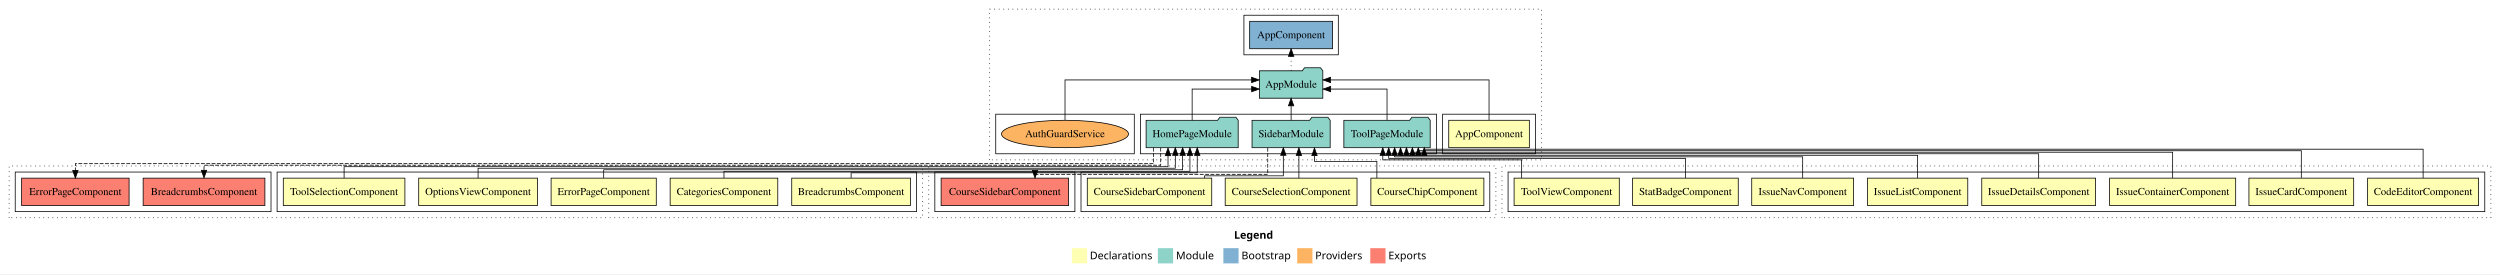
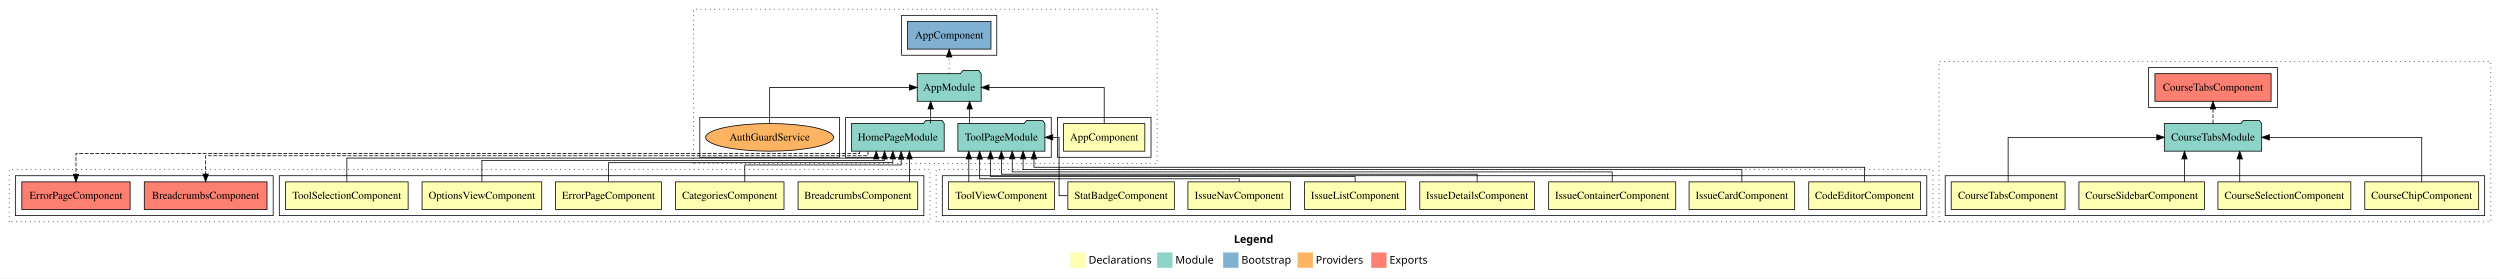
- <svg xmlns="http://www.w3.org/2000/svg" width="3284pt" height="360pt" viewBox="0.00 0.00 3284.00 360.00">
-   <g id="graph0" class="graph" transform="scale(1 1) rotate(0) translate(4 356)">
-     <polygon fill="#ffffff" stroke="transparent" points="-4,4 -4,-356 3280,-356 3280,4 -4,4" />
-     <text text-anchor="start" x="1617.009" y="-42.4" font-family="sans-serif" font-weight="bold" font-size="14.00" fill="#000000">Legend</text>
-     <polygon fill="#ffffb3" stroke="transparent" points="1404,-10 1404,-30 1424,-30 1424,-10 1404,-10" />
-     <text text-anchor="start" x="1427.629" y="-15.4" font-family="sans-serif" font-size="14.00" fill="#000000">  Declarations</text>
-     <polygon fill="#8dd3c7" stroke="transparent" points="1517,-10 1517,-30 1537,-30 1537,-10 1517,-10" />
-     <text text-anchor="start" x="1540.725" y="-15.4" font-family="sans-serif" font-size="14.00" fill="#000000">  Module</text>
-     <polygon fill="#80b1d3" stroke="transparent" points="1603,-10 1603,-30 1623,-30 1623,-10 1603,-10" />
-     <text text-anchor="start" x="1626.781" y="-15.4" font-family="sans-serif" font-size="14.00" fill="#000000">  Bootstrap</text>
-     <polygon fill="#fdb462" stroke="transparent" points="1700,-10 1700,-30 1720,-30 1720,-10 1700,-10" />
-     <text text-anchor="start" x="1723.673" y="-15.4" font-family="sans-serif" font-size="14.00" fill="#000000">  Providers</text>
-     <polygon fill="#fb8072" stroke="transparent" points="1796,-10 1796,-30 1816,-30 1816,-10 1796,-10" />
-     <text text-anchor="start" x="1819.726" y="-15.4" font-family="sans-serif" font-size="14.00" fill="#000000">  Exports</text>
+ <svg xmlns="http://www.w3.org/2000/svg" width="3258pt" height="363pt" viewBox="0.00 0.00 3258.00 363.00">
+   <g id="graph0" class="graph" transform="scale(1 1) rotate(0) translate(4 359)">
+     <polygon fill="#ffffff" stroke="transparent" points="-4,4 -4,-359 3254,-359 3254,4 -4,4" />
+     <text text-anchor="start" x="1604.009" y="-42.4" font-family="sans-serif" font-weight="bold" font-size="14.00" fill="#000000">Legend</text>
+     <polygon fill="#ffffb3" stroke="transparent" points="1391,-10 1391,-30 1411,-30 1411,-10 1391,-10" />
+     <text text-anchor="start" x="1414.629" y="-15.4" font-family="sans-serif" font-size="14.00" fill="#000000">  Declarations</text>
+     <polygon fill="#8dd3c7" stroke="transparent" points="1504,-10 1504,-30 1524,-30 1524,-10 1504,-10" />
+     <text text-anchor="start" x="1527.725" y="-15.4" font-family="sans-serif" font-size="14.00" fill="#000000">  Module</text>
+     <polygon fill="#80b1d3" stroke="transparent" points="1590,-10 1590,-30 1610,-30 1610,-10 1590,-10" />
+     <text text-anchor="start" x="1613.781" y="-15.4" font-family="sans-serif" font-size="14.00" fill="#000000">  Bootstrap</text>
+     <polygon fill="#fdb462" stroke="transparent" points="1687,-10 1687,-30 1707,-30 1707,-10 1687,-10" />
+     <text text-anchor="start" x="1710.673" y="-15.4" font-family="sans-serif" font-size="14.00" fill="#000000">  Providers</text>
+     <polygon fill="#fb8072" stroke="transparent" points="1783,-10 1783,-30 1803,-30 1803,-10 1783,-10" />
+     <text text-anchor="start" x="1806.726" y="-15.4" font-family="sans-serif" font-size="14.00" fill="#000000">  Exports</text>
    <g id="clust1" class="cluster">
-       <polygon fill="none" stroke="#000000" stroke-dasharray="1,5" points="1296,-146 1296,-344 2021,-344 2021,-146 1296,-146" />
+       <polygon fill="none" stroke="#000000" stroke-dasharray="1,5" points="900,-146 900,-347 1504,-347 1504,-146 900,-146" />
    </g>
    <g id="clust2" class="cluster">
-       <polygon fill="none" stroke="#000000" points="1891,-154 1891,-206 2013,-206 2013,-154 1891,-154" />
+       <polygon fill="none" stroke="#000000" points="1374,-154 1374,-206 1496,-206 1496,-154 1374,-154" />
    </g>
    <g id="clust4" class="cluster">
-       <polygon fill="none" stroke="#000000" points="1494,-154 1494,-206 1883,-206 1883,-154 1494,-154" />
+       <polygon fill="none" stroke="#000000" points="1098,-154 1098,-206 1366,-206 1366,-154 1098,-154" />
    </g>
    <g id="clust6" class="cluster">
-       <polygon fill="none" stroke="#000000" points="1630,-284 1630,-336 1754,-336 1754,-284 1630,-284" />
+       <polygon fill="none" stroke="#000000" points="1171,-287 1171,-339 1295,-339 1295,-287 1171,-287" />
    </g>
    <g id="clust7" class="cluster">
-       <polygon fill="none" stroke="#000000" points="1304,-154 1304,-206 1486,-206 1486,-154 1304,-154" />
+       <polygon fill="none" stroke="#000000" points="908,-154 908,-206 1090,-206 1090,-154 908,-154" />
    </g>
    <g id="clust8" class="cluster">
+       <polygon fill="none" stroke="#000000" stroke-dasharray="1,5" points="2523,-70 2523,-279 3242,-279 3242,-70 2523,-70" />
+     </g>
+     <g id="clust9" class="cluster">
+       <polygon fill="none" stroke="#000000" points="2531,-78 2531,-130 3234,-130 3234,-78 2531,-78" />
+     </g>
+     <g id="clust15" class="cluster">
+       <polygon fill="none" stroke="#000000" points="2796,-219 2796,-271 2964,-271 2964,-219 2796,-219" />
+     </g>
+     <g id="clust18" class="cluster">
      <polygon fill="none" stroke="#000000" stroke-dasharray="1,5" points="8,-70 8,-138 1208,-138 1208,-70 8,-70" />
    </g>
-     <g id="clust9" class="cluster">
+     <g id="clust19" class="cluster">
      <polygon fill="none" stroke="#000000" points="360,-78 360,-130 1200,-130 1200,-78 360,-78" />
    </g>
-     <g id="clust16" class="cluster">
+     <g id="clust26" class="cluster">
      <polygon fill="none" stroke="#000000" points="16,-78 16,-130 352,-130 352,-78 16,-78" />
    </g>
-     <g id="clust19" class="cluster">
-       <polygon fill="none" stroke="#000000" stroke-dasharray="1,5" points="1216,-70 1216,-138 1961,-138 1961,-70 1216,-70" />
-     </g>
-     <g id="clust20" class="cluster">
-       <polygon fill="none" stroke="#000000" points="1416,-78 1416,-130 1953,-130 1953,-78 1416,-78" />
-     </g>
-     <g id="clust25" class="cluster">
-       <polygon fill="none" stroke="#000000" points="1224,-78 1224,-130 1408,-130 1408,-78 1224,-78" />
-     </g>
-     <g id="clust28" class="cluster">
-       <polygon fill="none" stroke="#000000" stroke-dasharray="1,5" points="1969,-70 1969,-138 3268,-138 3268,-70 1969,-70" />
-     </g>
    <g id="clust29" class="cluster">
-       <polygon fill="none" stroke="#000000" points="1977,-78 1977,-130 3260,-130 3260,-78 1977,-78" />
+       <polygon fill="none" stroke="#000000" stroke-dasharray="1,5" points="1216,-70 1216,-138 2515,-138 2515,-70 1216,-70" />
+     </g>
+     <g id="clust30" class="cluster">
+       <polygon fill="none" stroke="#000000" points="1224,-78 1224,-130 2507,-130 2507,-78 1224,-78" />
    </g>
    <g id="node1" class="node">
-       <polygon fill="#ffffb3" stroke="#000000" points="2004.94,-198 1899.06,-198 1899.06,-162 2004.94,-162 2004.94,-198" />
-       <text text-anchor="middle" x="1952" y="-175.8" font-family="Times,serif" font-size="14.00" fill="#000000">AppComponent</text>
+       <polygon fill="#ffffb3" stroke="#000000" points="1487.94,-198 1382.06,-198 1382.06,-162 1487.94,-162 1487.94,-198" />
+       <text text-anchor="middle" x="1435" y="-175.8" font-family="Times,serif" font-size="14.00" fill="#000000">AppComponent</text>
    </g>
    <g id="node2" class="node">
-       <polygon fill="#8dd3c7" stroke="#000000" points="1733.657,-263 1730.657,-267 1709.657,-267 1706.657,-263 1650.343,-263 1650.343,-227 1733.657,-227 1733.657,-263" />
-       <text text-anchor="middle" x="1692" y="-240.8" font-family="Times,serif" font-size="14.00" fill="#000000">AppModule</text>
+       <polygon fill="#8dd3c7" stroke="#000000" points="1274.657,-263 1271.657,-267 1250.657,-267 1247.657,-263 1191.343,-263 1191.343,-227 1274.657,-227 1274.657,-263" />
+       <text text-anchor="middle" x="1233" y="-240.8" font-family="Times,serif" font-size="14.00" fill="#000000">AppModule</text>
    </g>
    <g id="edge1" class="edge">
-       <path fill="none" stroke="#000000" d="M1952,-198.284C1952,-219.321 1952,-251 1952,-251 1952,-251 1743.774,-251 1743.774,-251" />
-       <polygon fill="#000000" stroke="#000000" points="1743.774,-247.5 1733.774,-251 1743.774,-254.5 1743.774,-247.5" />
-     </g>
-     <g id="node6" class="node">
-       <polygon fill="#80b1d3" stroke="#000000" points="1746.439,-328 1637.561,-328 1637.561,-292 1746.439,-292 1746.439,-328" />
-       <text text-anchor="middle" x="1692" y="-305.8" font-family="Times,serif" font-size="14.00" fill="#000000">AppComponent </text>
-     </g>
-     <g id="edge5" class="edge">
-       <path fill="none" stroke="#000000" stroke-dasharray="1,5" d="M1692,-263.106C1692,-263.106 1692,-281.991 1692,-281.991" />
-       <polygon fill="#000000" stroke="#000000" points="1688.5,-281.991 1692,-291.991 1695.5,-281.991 1688.5,-281.991" />
+       <path fill="none" stroke="#000000" d="M1435,-198.106C1435,-217.339 1435,-245 1435,-245 1435,-245 1284.854,-245 1284.854,-245" />
+       <polygon fill="#000000" stroke="#000000" points="1284.855,-241.5 1274.854,-245 1284.854,-248.5 1284.855,-241.5" />
+     </g>
+     <g id="node5" class="node">
+       <polygon fill="#80b1d3" stroke="#000000" points="1287.439,-331 1178.561,-331 1178.561,-295 1287.439,-295 1287.439,-331" />
+       <text text-anchor="middle" x="1233" y="-308.8" font-family="Times,serif" font-size="14.00" fill="#000000">AppComponent </text>
+     </g>
+     <g id="edge4" class="edge">
+       <path fill="none" stroke="#000000" stroke-dasharray="1,5" d="M1233,-263.223C1233,-263.223 1233,-284.727 1233,-284.727" />
+       <polygon fill="#000000" stroke="#000000" points="1229.5,-284.727 1233,-294.727 1236.5,-284.727 1229.5,-284.727" />
    </g>
    <g id="node3" class="node">
-       <polygon fill="#8dd3c7" stroke="#000000" points="1622.473,-198 1619.473,-202 1598.473,-202 1595.473,-198 1501.527,-198 1501.527,-162 1622.473,-162 1622.473,-198" />
-       <text text-anchor="middle" x="1562" y="-175.8" font-family="Times,serif" font-size="14.00" fill="#000000">HomePageModule</text>
+       <polygon fill="#8dd3c7" stroke="#000000" points="1226.473,-198 1223.473,-202 1202.473,-202 1199.473,-198 1105.527,-198 1105.527,-162 1226.473,-162 1226.473,-198" />
+       <text text-anchor="middle" x="1166" y="-175.8" font-family="Times,serif" font-size="14.00" fill="#000000">HomePageModule</text>
    </g>
    <g id="edge2" class="edge">
-       <path fill="none" stroke="#000000" d="M1562,-198.023C1562,-215.373 1562,-239 1562,-239 1562,-239 1640.152,-239 1640.152,-239" />
-       <polygon fill="#000000" stroke="#000000" points="1640.152,-242.5 1650.152,-239 1640.152,-235.5 1640.152,-242.5" />
-     </g>
-     <g id="node13" class="node">
+       <path fill="none" stroke="#000000" d="M1208.829,-198.106C1208.829,-198.106 1208.829,-216.991 1208.829,-216.991" />
+       <polygon fill="#000000" stroke="#000000" points="1205.329,-216.991 1208.829,-226.991 1212.329,-216.991 1205.329,-216.991" />
+     </g>
+     <g id="node18" class="node">
      <polygon fill="#fb8072" stroke="#000000" points="343.97,-122 184.03,-122 184.03,-86 343.97,-86 343.97,-122" />
      <text text-anchor="middle" x="264" y="-99.8" font-family="Times,serif" font-size="14.00" fill="#000000">BreadcrumbsComponent </text>
    </g>
-     <g id="edge12" class="edge">
-       <path fill="none" stroke="#000000" stroke-dasharray="5,2" d="M1520.705,-161.898C1520.705,-150.914 1520.705,-139 1520.705,-139 1520.705,-139 264,-139 264,-139 264,-139 264,-132.32 264,-132.32" />
-       <polygon fill="#000000" stroke="#000000" points="267.5,-132.32 264,-122.32 260.5,-132.32 267.5,-132.32" />
-     </g>
-     <g id="node14" class="node">
+     <g id="edge16" class="edge">
+       <path fill="none" stroke="#000000" stroke-dasharray="5,2" d="M1127.131,-161.81C1127.131,-158.462 1127.131,-156 1127.131,-156 1127.131,-156 264,-156 264,-156 264,-156 264,-132.187 264,-132.187" />
+       <polygon fill="#000000" stroke="#000000" points="267.5,-132.187 264,-122.187 260.5,-132.187 267.5,-132.187" />
+     </g>
+     <g id="node19" class="node">
      <polygon fill="#fb8072" stroke="#000000" points="165.579,-122 24.421,-122 24.421,-86 165.579,-86 165.579,-122" />
      <text text-anchor="middle" x="95" y="-99.8" font-family="Times,serif" font-size="14.00" fill="#000000">ErrorPageComponent </text>
    </g>
-     <g id="edge13" class="edge">
-       <path fill="none" stroke="#000000" stroke-dasharray="5,2" d="M1511.109,-161.87C1511.109,-151.685 1511.109,-141 1511.109,-141 1511.109,-141 95,-141 95,-141 95,-141 95,-132.066 95,-132.066" />
-       <polygon fill="#000000" stroke="#000000" points="98.5,-132.066 95,-122.066 91.5,-132.066 98.5,-132.066" />
+     <g id="edge17" class="edge">
+       <path fill="none" stroke="#000000" stroke-dasharray="5,2" d="M1116.322,-161.92C1116.322,-160.154 1116.322,-159 1116.322,-159 1116.322,-159 95,-159 95,-159 95,-159 95,-132.009 95,-132.009" />
+       <polygon fill="#000000" stroke="#000000" points="98.5,-132.009 95,-122.009 91.5,-132.009 98.5,-132.009" />
    </g>
    <g id="node4" class="node">
-       <polygon fill="#8dd3c7" stroke="#000000" points="1743.313,-198 1740.313,-202 1719.313,-202 1716.313,-198 1640.687,-198 1640.687,-162 1743.313,-162 1743.313,-198" />
-       <text text-anchor="middle" x="1692" y="-175.8" font-family="Times,serif" font-size="14.00" fill="#000000">SidebarModule</text>
+       <polygon fill="#8dd3c7" stroke="#000000" points="1357.705,-198 1354.705,-202 1333.705,-202 1330.705,-198 1244.295,-198 1244.295,-162 1357.705,-162 1357.705,-198" />
+       <text text-anchor="middle" x="1301" y="-175.8" font-family="Times,serif" font-size="14.00" fill="#000000">ToolPageModule</text>
    </g>
    <g id="edge3" class="edge">
-       <path fill="none" stroke="#000000" d="M1692,-198.106C1692,-198.106 1692,-216.991 1692,-216.991" />
-       <polygon fill="#000000" stroke="#000000" points="1688.5,-216.991 1692,-226.991 1695.5,-216.991 1688.5,-216.991" />
-     </g>
-     <g id="node18" class="node">
-       <polygon fill="#fb8072" stroke="#000000" points="1399.752,-122 1232.248,-122 1232.248,-86 1399.752,-86 1399.752,-122" />
-       <text text-anchor="middle" x="1316" y="-99.8" font-family="Times,serif" font-size="14.00" fill="#000000">CourseSidebarComponent </text>
-     </g>
-     <g id="edge17" class="edge">
-       <path fill="none" stroke="#000000" stroke-dasharray="5,2" d="M1661.306,-161.76C1661.306,-146.429 1661.306,-127 1661.306,-127 1661.306,-127 1355.596,-127 1355.596,-127 1355.596,-127 1355.596,-126.512 1355.596,-126.512" />
-       <polygon fill="#000000" stroke="#000000" points="1359.096,-132.122 1355.596,-122.122 1352.096,-132.122 1359.096,-132.122" />
-     </g>
-     <g id="node5" class="node">
-       <polygon fill="#8dd3c7" stroke="#000000" points="1874.705,-198 1871.705,-202 1850.705,-202 1847.705,-198 1761.295,-198 1761.295,-162 1874.705,-162 1874.705,-198" />
-       <text text-anchor="middle" x="1818" y="-175.8" font-family="Times,serif" font-size="14.00" fill="#000000">ToolPageModule</text>
-     </g>
-     <g id="edge4" class="edge">
-       <path fill="none" stroke="#000000" d="M1818,-198.023C1818,-215.373 1818,-239 1818,-239 1818,-239 1743.956,-239 1743.956,-239" />
-       <polygon fill="#000000" stroke="#000000" points="1743.956,-235.5 1733.956,-239 1743.956,-242.5 1743.956,-235.5" />
+       <path fill="none" stroke="#000000" d="M1259.613,-198.106C1259.613,-198.106 1259.613,-216.991 1259.613,-216.991" />
+       <polygon fill="#000000" stroke="#000000" points="1256.113,-216.991 1259.613,-226.991 1263.113,-216.991 1256.113,-216.991" />
+     </g>
+     <g id="node6" class="node">
+       <ellipse fill="#fdb462" stroke="#000000" cx="999" cy="-180" rx="83.367" ry="18" />
+       <text text-anchor="middle" x="999" y="-175.8" font-family="Times,serif" font-size="14.00" fill="#000000">AuthGuardService</text>
+     </g>
+     <g id="edge5" class="edge">
+       <path fill="none" stroke="#000000" d="M999,-198.106C999,-217.339 999,-245 999,-245 999,-245 1181.166,-245 1181.166,-245" />
+       <polygon fill="#000000" stroke="#000000" points="1181.166,-248.5 1191.166,-245 1181.166,-241.5 1181.166,-248.5" />
    </g>
    <g id="node7" class="node">
-       <ellipse fill="#fdb462" stroke="#000000" cx="1395" cy="-180" rx="83.367" ry="18" />
-       <text text-anchor="middle" x="1395" y="-175.8" font-family="Times,serif" font-size="14.00" fill="#000000">AuthGuardService</text>
+       <polygon fill="#ffffb3" stroke="#000000" points="3226.216,-122 3077.784,-122 3077.784,-86 3226.216,-86 3226.216,-122" />
+       <text text-anchor="middle" x="3152" y="-99.8" font-family="Times,serif" font-size="14.00" fill="#000000">CourseChipComponent</text>
+     </g>
+     <g id="node11" class="node">
+       <polygon fill="#8dd3c7" stroke="#000000" points="2943.419,-198 2940.419,-202 2919.419,-202 2916.419,-198 2816.581,-198 2816.581,-162 2943.419,-162 2943.419,-198" />
+       <text text-anchor="middle" x="2880" y="-175.8" font-family="Times,serif" font-size="14.00" fill="#000000">CourseTabsModule</text>
    </g>
    <g id="edge6" class="edge">
-       <path fill="none" stroke="#000000" d="M1395,-198.284C1395,-219.321 1395,-251 1395,-251 1395,-251 1640.077,-251 1640.077,-251" />
-       <polygon fill="#000000" stroke="#000000" points="1640.077,-254.5 1650.077,-251 1640.077,-247.5 1640.077,-254.5" />
+       <path fill="none" stroke="#000000" d="M3152,-122.011C3152,-144.485 3152,-180 3152,-180 3152,-180 2953.429,-180 2953.429,-180" />
+       <polygon fill="#000000" stroke="#000000" points="2953.429,-176.5 2943.429,-180 2953.429,-183.5 2953.429,-176.5" />
    </g>
    <g id="node8" class="node">
+       <polygon fill="#ffffb3" stroke="#000000" points="3059.587,-122 2886.413,-122 2886.413,-86 3059.587,-86 3059.587,-122" />
+       <text text-anchor="middle" x="2973" y="-99.8" font-family="Times,serif" font-size="14.00" fill="#000000">CourseSelectionComponent</text>
+     </g>
+     <g id="edge7" class="edge">
+       <path fill="none" stroke="#000000" d="M2914.833,-122.011C2914.833,-122.011 2914.833,-151.855 2914.833,-151.855" />
+       <polygon fill="#000000" stroke="#000000" points="2911.333,-151.855 2914.833,-161.855 2918.333,-151.855 2911.333,-151.855" />
+     </g>
+     <g id="node9" class="node">
+       <polygon fill="#ffffb3" stroke="#000000" points="2868.752,-122 2705.248,-122 2705.248,-86 2868.752,-86 2868.752,-122" />
+       <text text-anchor="middle" x="2787" y="-99.8" font-family="Times,serif" font-size="14.00" fill="#000000">CourseSidebarComponent</text>
+     </g>
+     <g id="edge8" class="edge">
+       <path fill="none" stroke="#000000" d="M2842.834,-122.011C2842.834,-122.011 2842.834,-151.855 2842.834,-151.855" />
+       <polygon fill="#000000" stroke="#000000" points="2839.334,-151.855 2842.834,-161.855 2846.334,-151.855 2839.334,-151.855" />
+     </g>
+     <g id="node10" class="node">
+       <polygon fill="#ffffb3" stroke="#000000" points="2687.201,-122 2538.799,-122 2538.799,-86 2687.201,-86 2687.201,-122" />
+       <text text-anchor="middle" x="2613" y="-99.8" font-family="Times,serif" font-size="14.00" fill="#000000">CourseTabsComponent</text>
+     </g>
+     <g id="edge9" class="edge">
+       <path fill="none" stroke="#000000" d="M2613,-122.011C2613,-144.485 2613,-180 2613,-180 2613,-180 2806.725,-180 2806.725,-180" />
+       <polygon fill="#000000" stroke="#000000" points="2806.725,-183.5 2816.725,-180 2806.725,-176.5 2806.725,-183.5" />
+     </g>
+     <g id="node12" class="node">
+       <polygon fill="#fb8072" stroke="#000000" points="2955.701,-263 2804.299,-263 2804.299,-227 2955.701,-227 2955.701,-263" />
+       <text text-anchor="middle" x="2880" y="-240.8" font-family="Times,serif" font-size="14.00" fill="#000000">CourseTabsComponent </text>
+     </g>
+     <g id="edge10" class="edge">
+       <path fill="none" stroke="#000000" stroke-dasharray="5,2" d="M2880,-198.106C2880,-198.106 2880,-216.991 2880,-216.991" />
+       <polygon fill="#000000" stroke="#000000" points="2876.5,-216.991 2880,-226.991 2883.5,-216.991 2876.5,-216.991" />
+     </g>
+     <g id="node13" class="node">
      <polygon fill="#ffffb3" stroke="#000000" points="1191.969,-122 1036.031,-122 1036.031,-86 1191.969,-86 1191.969,-122" />
      <text text-anchor="middle" x="1114" y="-99.8" font-family="Times,serif" font-size="14.00" fill="#000000">BreadcrumbsComponent</text>
    </g>
-     <g id="edge7" class="edge">
-       <path fill="none" stroke="#000000" d="M1114,-122.169C1114,-126.046 1114,-129 1114,-129 1114,-129 1568.684,-129 1568.684,-129 1568.684,-129 1568.684,-151.876 1568.684,-151.876" />
-       <polygon fill="#000000" stroke="#000000" points="1565.184,-151.876 1568.684,-161.876 1572.184,-151.876 1565.184,-151.876" />
-     </g>
-     <g id="node9" class="node">
+     <g id="edge11" class="edge">
+       <path fill="none" stroke="#000000" d="M1181.176,-122.011C1181.176,-122.011 1181.176,-151.855 1181.176,-151.855" />
+       <polygon fill="#000000" stroke="#000000" points="1177.676,-151.855 1181.176,-161.855 1184.676,-151.855 1177.676,-151.855" />
+     </g>
+     <g id="node14" class="node">
      <polygon fill="#ffffb3" stroke="#000000" points="1017.699,-122 876.301,-122 876.301,-86 1017.699,-86 1017.699,-122" />
      <text text-anchor="middle" x="947" y="-99.8" font-family="Times,serif" font-size="14.00" fill="#000000">CategoriesComponent</text>
    </g>
-     <g id="edge8" class="edge">
-       <path fill="none" stroke="#000000" d="M947,-122.159C947,-127.043 947,-131 947,-131 947,-131 1559.088,-131 1559.088,-131 1559.088,-131 1559.088,-151.754 1559.088,-151.754" />
-       <polygon fill="#000000" stroke="#000000" points="1555.589,-151.754 1559.088,-161.754 1562.589,-151.754 1555.589,-151.754" />
-     </g>
-     <g id="node10" class="node">
+     <g id="edge12" class="edge">
+       <path fill="none" stroke="#000000" d="M966.583,-122.127C966.583,-132.711 966.583,-144 966.583,-144 966.583,-144 1170.367,-144 1170.367,-144 1170.367,-144 1170.367,-151.578 1170.367,-151.578" />
+       <polygon fill="#000000" stroke="#000000" points="1166.867,-151.578 1170.367,-161.578 1173.867,-151.578 1166.867,-151.578" />
+     </g>
+     <g id="node15" class="node">
      <polygon fill="#ffffb3" stroke="#000000" points="858.079,-122 719.921,-122 719.921,-86 858.079,-86 858.079,-122" />
      <text text-anchor="middle" x="789" y="-99.8" font-family="Times,serif" font-size="14.00" fill="#000000">ErrorPageComponent</text>
    </g>
-     <g id="edge9" class="edge">
-       <path fill="none" stroke="#000000" d="M789,-122.201C789,-128.028 789,-133 789,-133 789,-133 1549.493,-133 1549.493,-133 1549.493,-133 1549.493,-151.963 1549.493,-151.963" />
-       <polygon fill="#000000" stroke="#000000" points="1545.993,-151.963 1549.493,-161.963 1552.993,-151.963 1545.993,-151.963" />
-     </g>
-     <g id="node11" class="node">
+     <g id="edge13" class="edge">
+       <path fill="none" stroke="#000000" d="M789,-122.485C789,-134.14 789,-147 789,-147 789,-147 1159.558,-147 1159.558,-147 1159.558,-147 1159.558,-151.955 1159.558,-151.955" />
+       <polygon fill="#000000" stroke="#000000" points="1156.058,-151.955 1159.558,-161.955 1163.058,-151.955 1156.058,-151.955" />
+     </g>
+     <g id="node16" class="node">
      <polygon fill="#ffffb3" stroke="#000000" points="701.983,-122 546.017,-122 546.017,-86 701.983,-86 701.983,-122" />
      <text text-anchor="middle" x="624" y="-99.8" font-family="Times,serif" font-size="14.00" fill="#000000">OptionsViewComponent</text>
    </g>
-     <g id="edge10" class="edge">
-       <path fill="none" stroke="#000000" d="M624,-122.033C624,-128.853 624,-135 624,-135 624,-135 1539.897,-135 1539.897,-135 1539.897,-135 1539.897,-151.956 1539.897,-151.956" />
-       <polygon fill="#000000" stroke="#000000" points="1536.397,-151.956 1539.897,-161.956 1543.397,-151.956 1536.397,-151.956" />
-     </g>
-     <g id="node12" class="node">
+     <g id="edge14" class="edge">
+       <path fill="none" stroke="#000000" d="M624,-122.18C624,-135.038 624,-150 624,-150 624,-150 1148.749,-150 1148.749,-150 1148.749,-150 1148.749,-151.857 1148.749,-151.857" />
+       <polygon fill="#000000" stroke="#000000" points="1145.249,-151.857 1148.749,-161.857 1152.249,-151.857 1145.249,-151.857" />
+     </g>
+     <g id="node17" class="node">
      <polygon fill="#ffffb3" stroke="#000000" points="527.874,-122 368.126,-122 368.126,-86 527.874,-86 527.874,-122" />
      <text text-anchor="middle" x="448" y="-99.8" font-family="Times,serif" font-size="14.00" fill="#000000">ToolSelectionComponent</text>
    </g>
-     <g id="edge11" class="edge">
-       <path fill="none" stroke="#000000" d="M448,-122.045C448,-129.749 448,-137 448,-137 448,-137 1530.301,-137 1530.301,-137 1530.301,-137 1530.301,-151.515 1530.301,-151.515" />
-       <polygon fill="#000000" stroke="#000000" points="1526.801,-151.514 1530.301,-161.515 1533.801,-151.515 1526.801,-151.514" />
-     </g>
-     <g id="node15" class="node">
-       <polygon fill="#ffffb3" stroke="#000000" points="1945.216,-122 1796.784,-122 1796.784,-86 1945.216,-86 1945.216,-122" />
-       <text text-anchor="middle" x="1871" y="-99.8" font-family="Times,serif" font-size="14.00" fill="#000000">CourseChipComponent</text>
-     </g>
-     <g id="edge14" class="edge">
-       <path fill="none" stroke="#000000" d="M1804.663,-122.127C1804.663,-132.711 1804.663,-144 1804.663,-144 1804.663,-144 1722.694,-144 1722.694,-144 1722.694,-144 1722.694,-151.578 1722.694,-151.578" />
-       <polygon fill="#000000" stroke="#000000" points="1719.194,-151.578 1722.694,-161.578 1726.194,-151.578 1719.194,-151.578" />
-     </g>
-     <g id="node16" class="node">
-       <polygon fill="#ffffb3" stroke="#000000" points="1778.587,-122 1605.413,-122 1605.413,-86 1778.587,-86 1778.587,-122" />
-       <text text-anchor="middle" x="1692" y="-99.8" font-family="Times,serif" font-size="14.00" fill="#000000">CourseSelectionComponent</text>
-     </g>
    <g id="edge15" class="edge">
-       <path fill="none" stroke="#000000" d="M1702.231,-122.011C1702.231,-122.011 1702.231,-151.855 1702.231,-151.855" />
-       <polygon fill="#000000" stroke="#000000" points="1698.731,-151.855 1702.231,-161.855 1705.731,-151.855 1698.731,-151.855" />
-     </g>
-     <g id="node17" class="node">
-       <polygon fill="#ffffb3" stroke="#000000" points="1587.752,-122 1424.248,-122 1424.248,-86 1587.752,-86 1587.752,-122" />
-       <text text-anchor="middle" x="1506" y="-99.8" font-family="Times,serif" font-size="14.00" fill="#000000">CourseSidebarComponent</text>
-     </g>
-     <g id="edge16" class="edge">
-       <path fill="none" stroke="#000000" d="M1578.28,-122.08C1578.28,-123.846 1578.28,-125 1578.28,-125 1578.28,-125 1681.769,-125 1681.769,-125 1681.769,-125 1681.769,-151.991 1681.769,-151.991" />
-       <polygon fill="#000000" stroke="#000000" points="1678.269,-151.991 1681.769,-161.991 1685.269,-151.991 1678.269,-151.991" />
-     </g>
-     <g id="node19" class="node">
-       <polygon fill="#ffffb3" stroke="#000000" points="3251.878,-122 3106.122,-122 3106.122,-86 3251.878,-86 3251.878,-122" />
-       <text text-anchor="middle" x="3179" y="-99.8" font-family="Times,serif" font-size="14.00" fill="#000000">CodeEditorComponent</text>
+       <path fill="none" stroke="#000000" d="M448,-122.246C448,-136.177 448,-153 448,-153 448,-153 1137.94,-153 1137.94,-153 1137.94,-153 1137.94,-153.884 1137.94,-153.884" />
+       <polygon fill="#000000" stroke="#000000" points="1134.44,-151.841 1137.94,-161.841 1141.44,-151.841 1134.44,-151.841" />
+     </g>
+     <g id="node20" class="node">
+       <polygon fill="#ffffb3" stroke="#000000" points="2498.878,-122 2353.122,-122 2353.122,-86 2498.878,-86 2498.878,-122" />
+       <text text-anchor="middle" x="2426" y="-99.8" font-family="Times,serif" font-size="14.00" fill="#000000">CodeEditorComponent</text>
    </g>
    <g id="edge18" class="edge">
-       <path fill="none" stroke="#000000" d="M3179,-122.027C3179,-138.398 3179,-160 3179,-160 3179,-160 1866.831,-160 1866.831,-160 1866.831,-160 1866.831,-160.185 1866.831,-160.185" />
-       <polygon fill="#000000" stroke="#000000" points="1863.332,-151.845 1866.831,-161.846 1870.332,-151.846 1863.332,-151.845" />
-     </g>
-     <g id="node20" class="node">
-       <polygon fill="#ffffb3" stroke="#000000" points="3087.809,-122 2950.191,-122 2950.191,-86 3087.809,-86 3087.809,-122" />
-       <text text-anchor="middle" x="3019" y="-99.8" font-family="Times,serif" font-size="14.00" fill="#000000">IssueCardComponent</text>
+       <path fill="none" stroke="#000000" d="M2426,-122.066C2426,-131.459 2426,-141 2426,-141 2426,-141 1343.452,-141 1343.452,-141 1343.452,-141 1343.452,-151.87 1343.452,-151.87" />
+       <polygon fill="#000000" stroke="#000000" points="1339.952,-151.87 1343.452,-161.87 1346.952,-151.87 1339.952,-151.87" />
+     </g>
+     <g id="node21" class="node">
+       <polygon fill="#ffffb3" stroke="#000000" points="2334.809,-122 2197.191,-122 2197.191,-86 2334.809,-86 2334.809,-122" />
+       <text text-anchor="middle" x="2266" y="-99.8" font-family="Times,serif" font-size="14.00" fill="#000000">IssueCardComponent</text>
    </g>
    <g id="edge19" class="edge">
-       <path fill="none" stroke="#000000" d="M3019,-122.282C3019,-137.948 3019,-158 3019,-158 3019,-158 1859.06,-158 1859.06,-158 1859.06,-158 1859.06,-158.383 1859.06,-158.383" />
-       <polygon fill="#000000" stroke="#000000" points="1855.561,-151.832 1859.06,-161.832 1862.561,-151.832 1855.561,-151.832" />
-     </g>
-     <g id="node21" class="node">
-       <polygon fill="#ffffb3" stroke="#000000" points="2932.805,-122 2767.195,-122 2767.195,-86 2932.805,-86 2932.805,-122" />
-       <text text-anchor="middle" x="2850" y="-99.8" font-family="Times,serif" font-size="14.00" fill="#000000">IssueContainerComponent</text>
+       <path fill="none" stroke="#000000" d="M2266,-122.194C2266,-130.278 2266,-138 2266,-138 2266,-138 1329.301,-138 1329.301,-138 1329.301,-138 1329.301,-151.945 1329.301,-151.945" />
+       <polygon fill="#000000" stroke="#000000" points="1325.801,-151.944 1329.301,-161.945 1332.801,-151.945 1325.801,-151.944" />
+     </g>
+     <g id="node22" class="node">
+       <polygon fill="#ffffb3" stroke="#000000" points="2179.805,-122 2014.195,-122 2014.195,-86 2179.805,-86 2179.805,-122" />
+       <text text-anchor="middle" x="2097" y="-99.8" font-family="Times,serif" font-size="14.00" fill="#000000">IssueContainerComponent</text>
    </g>
    <g id="edge20" class="edge">
-       <path fill="none" stroke="#000000" d="M2850,-122.187C2850,-137.182 2850,-156 2850,-156 2850,-156 1851.289,-156 1851.289,-156 1851.289,-156 1851.289,-156.581 1851.289,-156.581" />
-       <polygon fill="#000000" stroke="#000000" points="1847.79,-151.81 1851.289,-161.81 1854.79,-151.81 1847.79,-151.81" />
-     </g>
-     <g id="node22" class="node">
-       <polygon fill="#ffffb3" stroke="#000000" points="2748.749,-122 2599.251,-122 2599.251,-86 2748.749,-86 2748.749,-122" />
-       <text text-anchor="middle" x="2674" y="-99.8" font-family="Times,serif" font-size="14.00" fill="#000000">IssueDetailsComponent</text>
+       <path fill="none" stroke="#000000" d="M2097,-122.033C2097,-128.853 2097,-135 2097,-135 2097,-135 1315.151,-135 1315.151,-135 1315.151,-135 1315.151,-151.956 1315.151,-151.956" />
+       <polygon fill="#000000" stroke="#000000" points="1311.651,-151.956 1315.151,-161.956 1318.651,-151.956 1311.651,-151.956" />
+     </g>
+     <g id="node23" class="node">
+       <polygon fill="#ffffb3" stroke="#000000" points="1995.749,-122 1846.251,-122 1846.251,-86 1995.749,-86 1995.749,-122" />
+       <text text-anchor="middle" x="1921" y="-99.8" font-family="Times,serif" font-size="14.00" fill="#000000">IssueDetailsComponent</text>
    </g>
    <g id="edge21" class="edge">
-       <path fill="none" stroke="#000000" d="M2674,-122.051C2674,-136.373 2674,-154 2674,-154 2674,-154 1843.518,-154 1843.518,-154 1843.518,-154 1843.518,-154.794 1843.518,-154.794" />
-       <polygon fill="#000000" stroke="#000000" points="1840.018,-151.942 1843.518,-161.942 1847.018,-151.942 1840.018,-151.942" />
-     </g>
-     <g id="node23" class="node">
-       <polygon fill="#ffffb3" stroke="#000000" points="2580.875,-122 2449.125,-122 2449.125,-86 2580.875,-86 2580.875,-122" />
-       <text text-anchor="middle" x="2515" y="-99.8" font-family="Times,serif" font-size="14.00" fill="#000000">IssueListComponent</text>
+       <path fill="none" stroke="#000000" d="M1921,-122.207C1921,-127.555 1921,-132 1921,-132 1921,-132 1301,-132 1301,-132 1301,-132 1301,-151.853 1301,-151.853" />
+       <polygon fill="#000000" stroke="#000000" points="1297.5,-151.853 1301,-161.853 1304.5,-151.853 1297.5,-151.853" />
+     </g>
+     <g id="node24" class="node">
+       <polygon fill="#ffffb3" stroke="#000000" points="1827.875,-122 1696.125,-122 1696.125,-86 1827.875,-86 1827.875,-122" />
+       <text text-anchor="middle" x="1762" y="-99.8" font-family="Times,serif" font-size="14.00" fill="#000000">IssueListComponent</text>
    </g>
    <g id="edge22" class="edge">
-       <path fill="none" stroke="#000000" d="M2515,-122.147C2515,-135.739 2515,-152 2515,-152 2515,-152 1835.747,-152 1835.747,-152 1835.747,-152 1835.747,-152.979 1835.747,-152.979" />
-       <polygon fill="#000000" stroke="#000000" points="1832.247,-151.793 1835.747,-161.793 1839.247,-151.793 1832.247,-151.793" />
-     </g>
-     <g id="node24" class="node">
-       <polygon fill="#ffffb3" stroke="#000000" points="2430.919,-122 2297.081,-122 2297.081,-86 2430.919,-86 2430.919,-122" />
-       <text text-anchor="middle" x="2364" y="-99.8" font-family="Times,serif" font-size="14.00" fill="#000000">IssueNavComponent</text>
+       <path fill="none" stroke="#000000" d="M1762,-122.169C1762,-126.046 1762,-129 1762,-129 1762,-129 1286.849,-129 1286.849,-129 1286.849,-129 1286.849,-151.876 1286.849,-151.876" />
+       <polygon fill="#000000" stroke="#000000" points="1283.35,-151.876 1286.849,-161.876 1290.35,-151.876 1283.35,-151.876" />
+     </g>
+     <g id="node25" class="node">
+       <polygon fill="#ffffb3" stroke="#000000" points="1677.919,-122 1544.081,-122 1544.081,-86 1677.919,-86 1677.919,-122" />
+       <text text-anchor="middle" x="1611" y="-99.8" font-family="Times,serif" font-size="14.00" fill="#000000">IssueNavComponent</text>
    </g>
    <g id="edge23" class="edge">
-       <path fill="none" stroke="#000000" d="M2364,-122.18C2364,-135.038 2364,-150 2364,-150 2364,-150 1827.976,-150 1827.976,-150 1827.976,-150 1827.976,-151.857 1827.976,-151.857" />
-       <polygon fill="#000000" stroke="#000000" points="1824.476,-151.857 1827.976,-161.857 1831.476,-151.857 1824.476,-151.857" />
-     </g>
-     <g id="node25" class="node">
-       <polygon fill="#ffffb3" stroke="#000000" points="2279.377,-122 2140.623,-122 2140.623,-86 2279.377,-86 2279.377,-122" />
-       <text text-anchor="middle" x="2210" y="-99.8" font-family="Times,serif" font-size="14.00" fill="#000000">StatBadgeComponent</text>
+       <path fill="none" stroke="#000000" d="M1611,-122.168C1611,-124.448 1611,-126 1611,-126 1611,-126 1272.699,-126 1272.699,-126 1272.699,-126 1272.699,-151.718 1272.699,-151.718" />
+       <polygon fill="#000000" stroke="#000000" points="1269.199,-151.718 1272.699,-161.718 1276.199,-151.718 1269.199,-151.718" />
+     </g>
+     <g id="node26" class="node">
+       <polygon fill="#ffffb3" stroke="#000000" points="1526.377,-122 1387.623,-122 1387.623,-86 1526.377,-86 1526.377,-122" />
+       <text text-anchor="middle" x="1457" y="-99.8" font-family="Times,serif" font-size="14.00" fill="#000000">StatBadgeComponent</text>
    </g>
    <g id="edge24" class="edge">
-       <path fill="none" stroke="#000000" d="M2210,-122.15C2210,-134.271 2210,-148 2210,-148 2210,-148 1820.205,-148 1820.205,-148 1820.205,-148 1820.205,-151.757 1820.205,-151.757" />
-       <polygon fill="#000000" stroke="#000000" points="1816.705,-151.757 1820.205,-161.757 1823.705,-151.757 1816.705,-151.757" />
-     </g>
-     <g id="node26" class="node">
-       <polygon fill="#ffffb3" stroke="#000000" points="2123.094,-122 1984.906,-122 1984.906,-86 2123.094,-86 2123.094,-122" />
-       <text text-anchor="middle" x="2054" y="-99.8" font-family="Times,serif" font-size="14.00" fill="#000000">ToolViewComponent</text>
+       <path fill="none" stroke="#000000" d="M1387.404,-104C1380.604,-104 1376.164,-104 1376.164,-104 1376.164,-104 1376.164,-180 1376.164,-180 1376.164,-180 1367.969,-180 1367.969,-180" />
+       <polygon fill="#000000" stroke="#000000" points="1367.969,-176.5 1357.969,-180 1367.969,-183.5 1367.969,-176.5" />
+     </g>
+     <g id="node27" class="node">
+       <polygon fill="#ffffb3" stroke="#000000" points="1370.094,-122 1231.906,-122 1231.906,-86 1370.094,-86 1370.094,-122" />
+       <text text-anchor="middle" x="1301" y="-99.8" font-family="Times,serif" font-size="14.00" fill="#000000">ToolViewComponent</text>
    </g>
    <g id="edge25" class="edge">
-       <path fill="none" stroke="#000000" d="M1994.836,-122.055C1994.836,-133.439 1994.836,-146 1994.836,-146 1994.836,-146 1812.434,-146 1812.434,-146 1812.434,-146 1812.434,-151.806 1812.434,-151.806" />
-       <polygon fill="#000000" stroke="#000000" points="1808.934,-151.805 1812.434,-161.806 1815.934,-151.806 1808.934,-151.805" />
+       <path fill="none" stroke="#000000" d="M1258.548,-122.011C1258.548,-122.011 1258.548,-151.855 1258.548,-151.855" />
+       <polygon fill="#000000" stroke="#000000" points="1255.048,-151.855 1258.548,-161.855 1262.048,-151.855 1255.048,-151.855" />
    </g>
  </g>
</svg>
